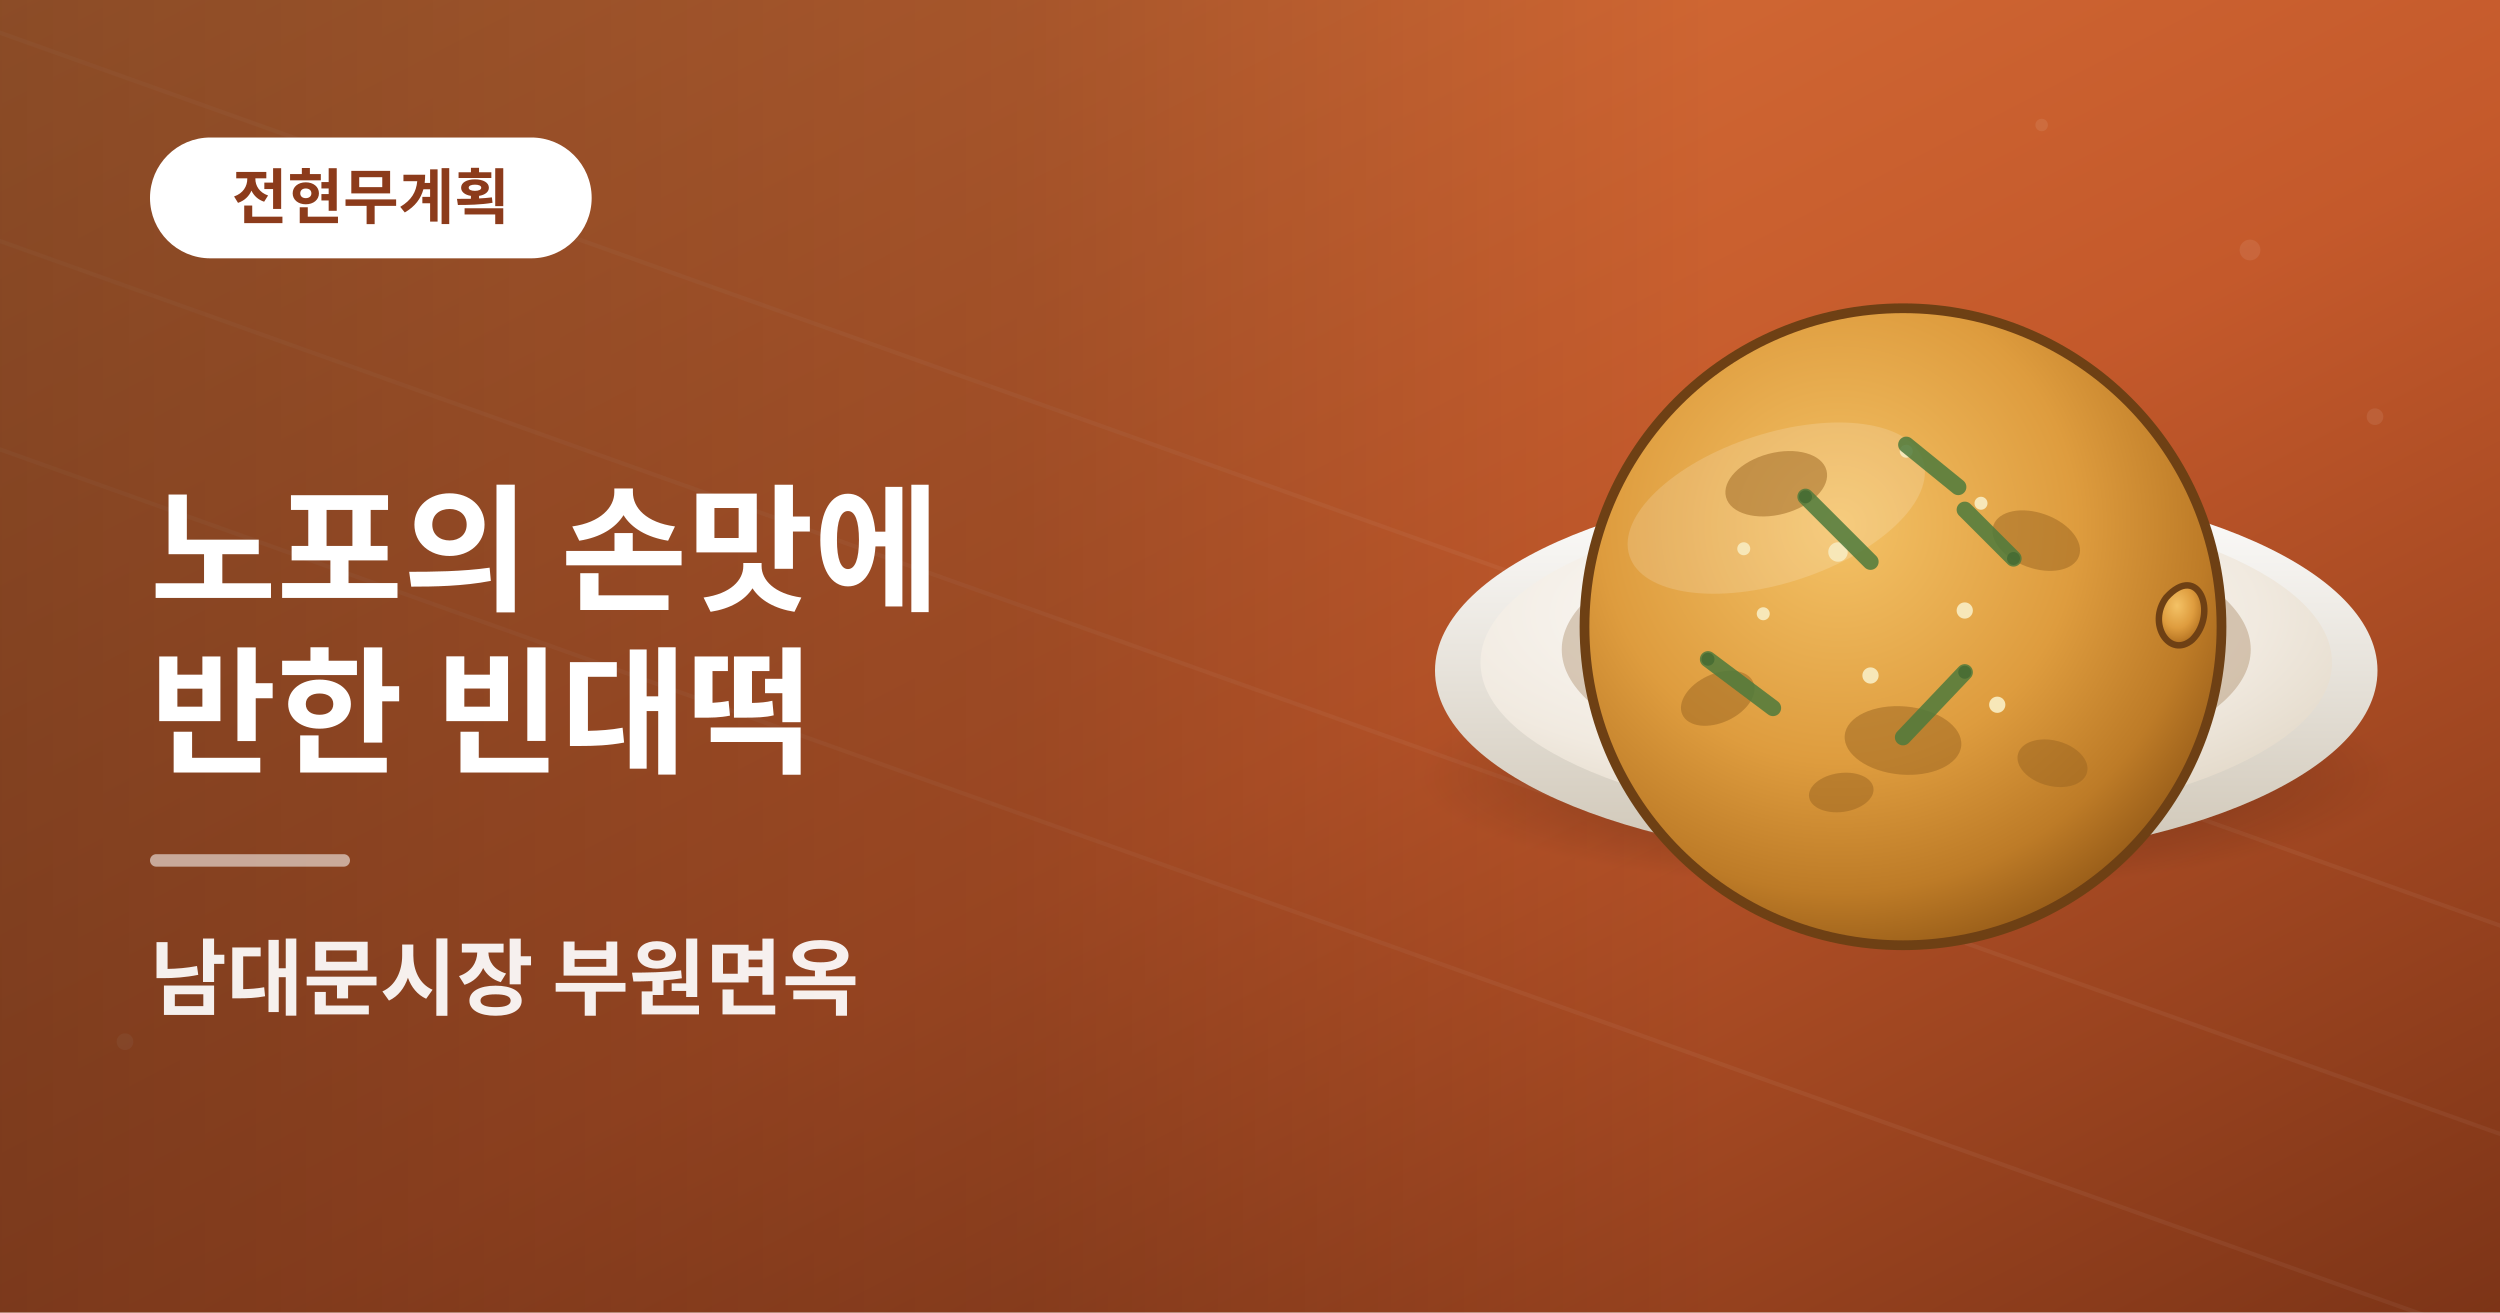
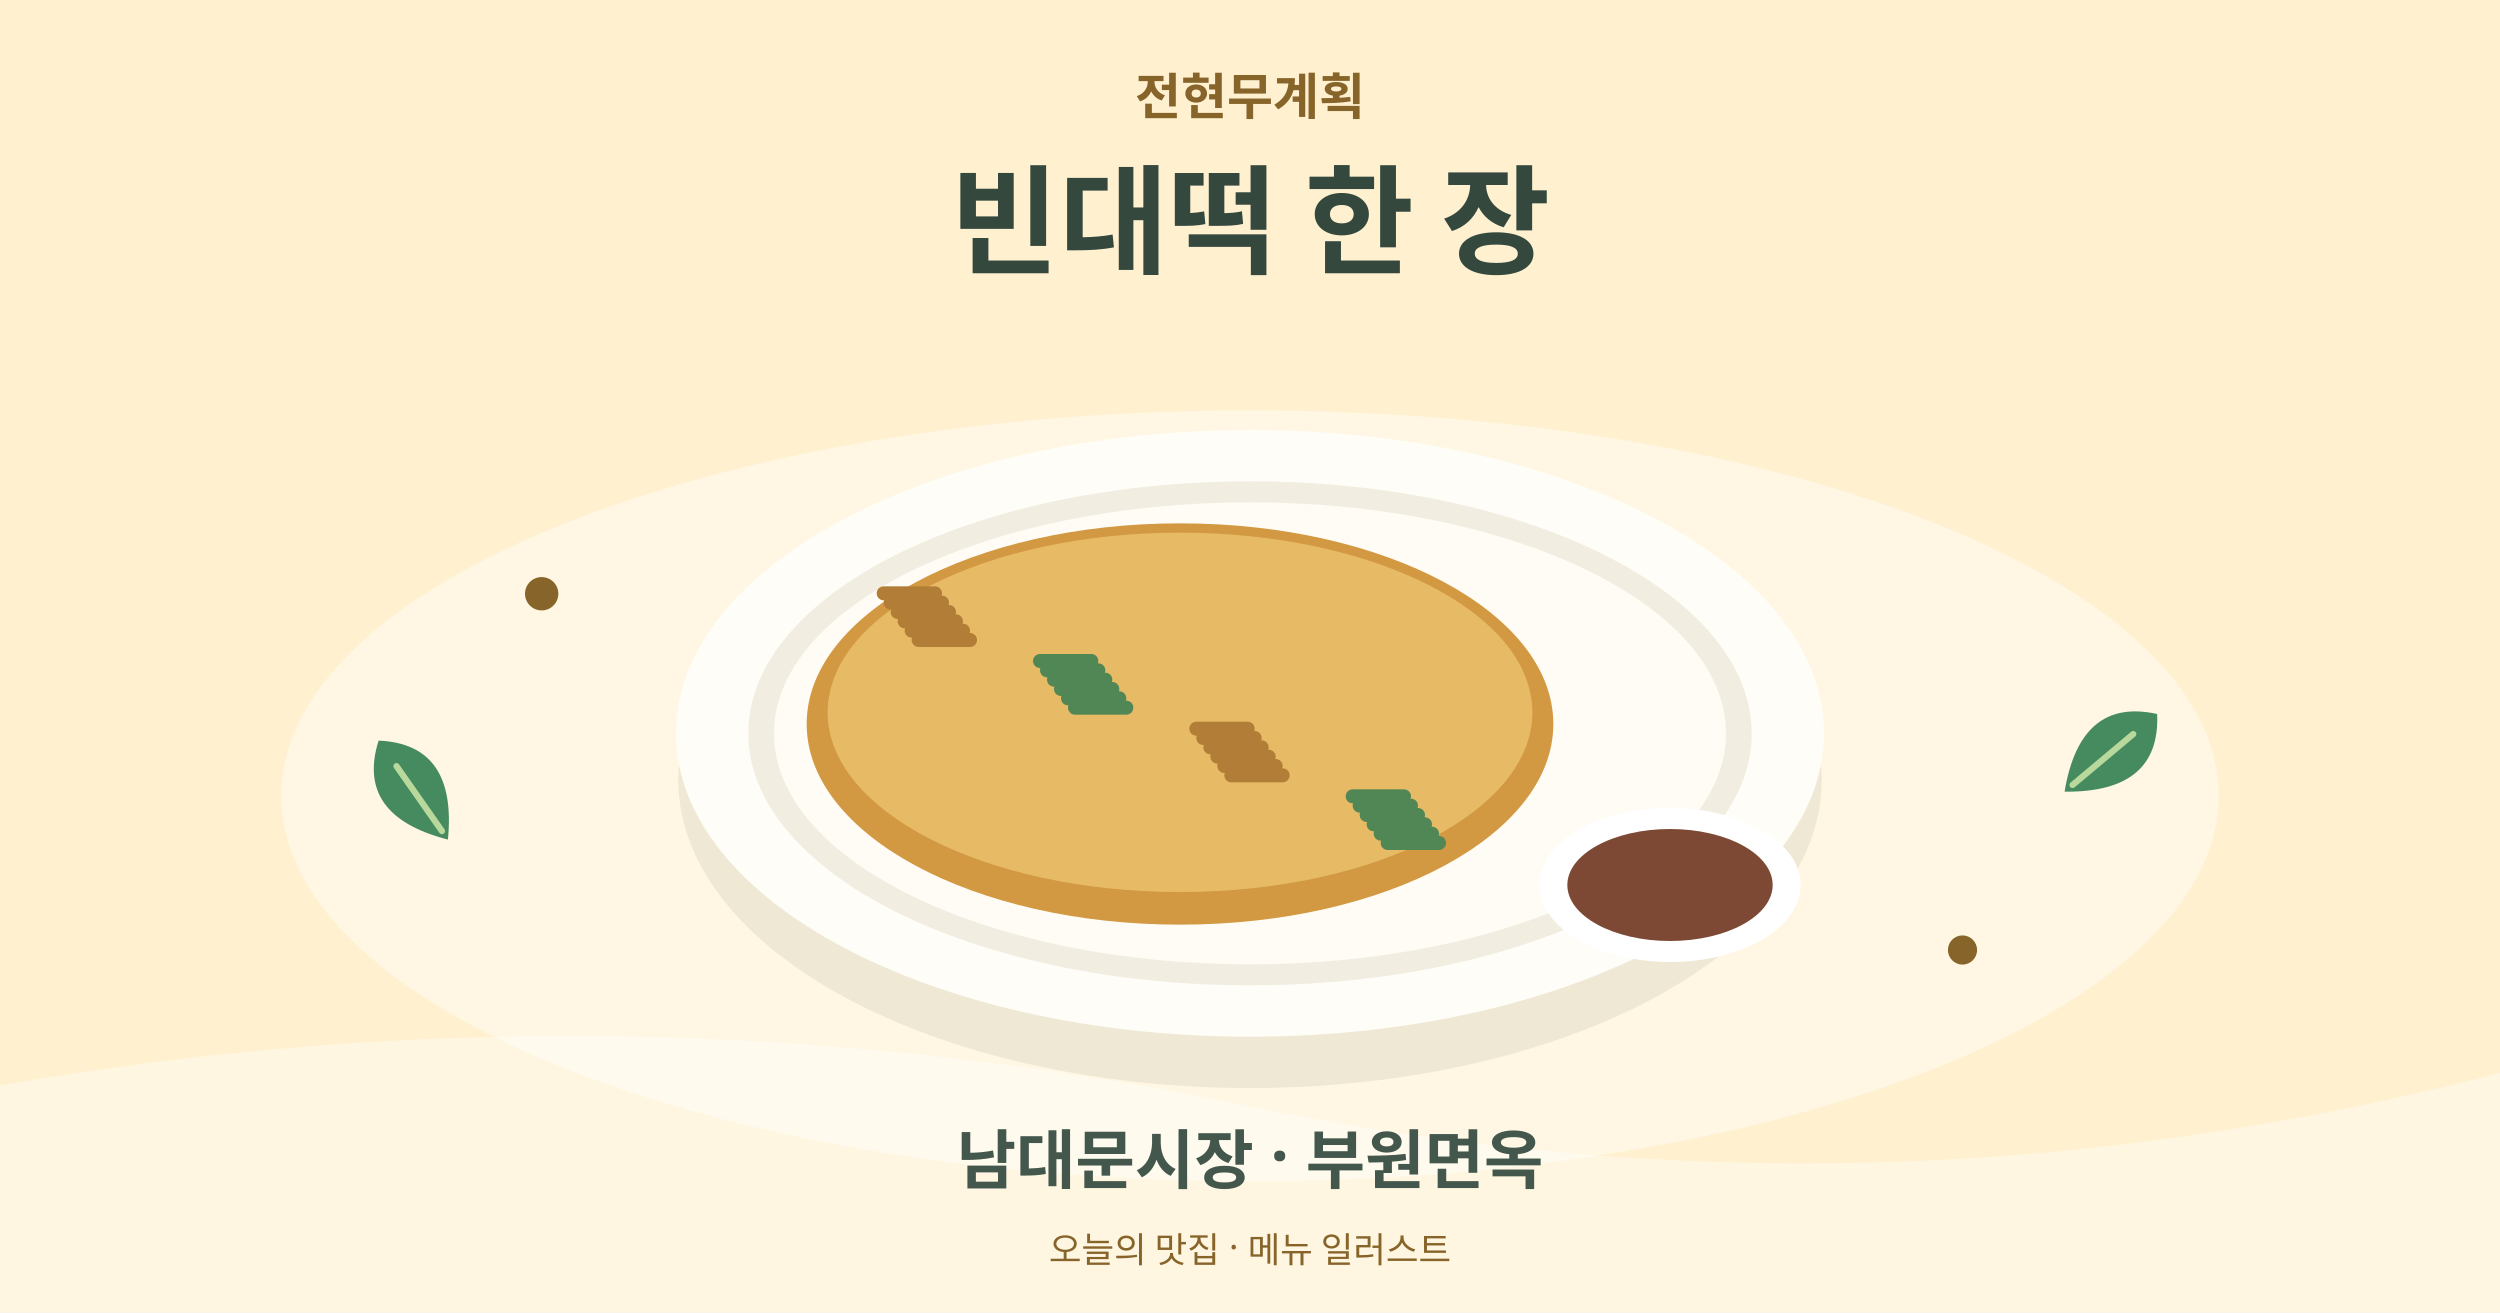
- <svg xmlns="http://www.w3.org/2000/svg" viewBox="0 0 1200 630" width="1200" height="630">
-   <defs>
-     <linearGradient id="bg1" x1="0" y1="0" x2="1" y2="1">
-       <stop offset="0%" stop-color="#E07A3E" />
-       <stop offset="55%" stop-color="#C4592B" />
-       <stop offset="100%" stop-color="#7C3417" />
-     </linearGradient>
-     <radialGradient id="pancake" cx="40%" cy="34%" r="68%">
-       <stop offset="0%" stop-color="#F4C266" />
-       <stop offset="55%" stop-color="#DE9C3E" />
-       <stop offset="85%" stop-color="#BD7B27" />
-       <stop offset="100%" stop-color="#9C601A" />
-     </radialGradient>
-     <radialGradient id="plateShadow" cx="50%" cy="50%" r="50%">
-       <stop offset="0%" stop-color="#000000" stop-opacity="0.4" />
-       <stop offset="100%" stop-color="#000000" stop-opacity="0" />
-     </radialGradient>
-     <radialGradient id="plateInner" cx="42%" cy="35%" r="70%">
-       <stop offset="0%" stop-color="#FFFFFF" />
-       <stop offset="70%" stop-color="#F1EAE0" />
-       <stop offset="100%" stop-color="#E2D8C8" />
-     </radialGradient>
-     <linearGradient id="plateRim" x1="0" y1="0" x2="0" y2="1">
-       <stop offset="0%" stop-color="#FFFFFF" />
-       <stop offset="100%" stop-color="#CFC6B6" />
-     </linearGradient>
-     <linearGradient id="scrimLR" x1="0" y1="0" x2="1" y2="0">
-       <stop offset="0%" stop-color="#000000" stop-opacity="0.38" />
-       <stop offset="60%" stop-color="#000000" stop-opacity="0.22" />
-       <stop offset="100%" stop-color="#000000" stop-opacity="0" />
-     </linearGradient>
-   </defs>
-   <rect width="1200" height="630" fill="url(#bg1)" />
-   <g opacity="0.05" stroke="#FFFFFF" stroke-width="2">
-     <line x1="-100" y1="80" x2="1300" y2="580" />
-     <line x1="-100" y1="180" x2="1300" y2="680" />
-     <line x1="-100" y1="-20" x2="1300" y2="480" />
+ <svg xmlns="http://www.w3.org/2000/svg" width="1200" height="630" viewBox="0 0 1200 630" role="img" aria-labelledby="title desc">
+   <g font-family="'Malgun Gothic','Apple SD Gothic Neo',sans-serif">
+     <rect x="0" y="0" width="1200" height="630" rx="0" fill="#FFF1D0" />
+     <ellipse cx="600" cy="382" rx="465" ry="185" fill="#FFFFFF65" />
+     <path d="M0 521 Q300 469 600 531 T1200 515 V630 H0 Z" fill="#FFFFFF60" stroke="none" stroke-width="1" stroke-linecap="round" stroke-linejoin="round" />
+     <text x="600" y="55" text-anchor="middle" fill="#876429" font-size="24" font-weight="700">전현무계획</text>
+     <text x="600" y="127" text-anchor="middle" fill="#34483E" font-size="57" font-weight="700">빈대떡 한 장</text>
+     <g transform="translate(600 352) scale(1.12)">
+       <ellipse cx="0" cy="20" rx="245" ry="132" fill="#00000010" />
+       <ellipse cx="0" cy="0" rx="246" ry="130" fill="#FFFDF7" />
+       <ellipse cx="0" cy="0" rx="215" ry="108" fill="#F2EDE1" />
+       <ellipse cx="0" cy="0" rx="204" ry="99" fill="#FFFCF5" />
+       <ellipse cx="-30" cy="-4" rx="160" ry="86" fill="#D39842" />
+       <ellipse cx="-30" cy="-9" rx="151" ry="77" fill="#E7BB66" />
+       <rect x="-160" y="-63" width="28" height="6" rx="3" fill="#B27D36" />
+       <rect x="-93" y="-34" width="28" height="6" rx="3" fill="#518655" />
+       <rect x="-26" y="-5" width="28" height="6" rx="3" fill="#B27D36" />
+       <rect x="41" y="24" width="28" height="6" rx="3" fill="#518655" />
+       <rect x="-157" y="-59" width="28" height="6" rx="3" fill="#B27D36" />
+       <rect x="-90" y="-30" width="28" height="6" rx="3" fill="#518655" />
+       <rect x="-23" y="-1" width="28" height="6" rx="3" fill="#B27D36" />
+       <rect x="44" y="28" width="28" height="6" rx="3" fill="#518655" />
+       <rect x="-154" y="-55" width="28" height="6" rx="3" fill="#B27D36" />
+       <rect x="-87" y="-26" width="28" height="6" rx="3" fill="#518655" />
+       <rect x="-20" y="3" width="28" height="6" rx="3" fill="#B27D36" />
+       <rect x="47" y="32" width="28" height="6" rx="3" fill="#518655" />
+       <rect x="-151" y="-51" width="28" height="6" rx="3" fill="#B27D36" />
+       <rect x="-84" y="-22" width="28" height="6" rx="3" fill="#518655" />
+       <rect x="-17" y="7" width="28" height="6" rx="3" fill="#B27D36" />
+       <rect x="50" y="36" width="28" height="6" rx="3" fill="#518655" />
+       <rect x="-148" y="-47" width="28" height="6" rx="3" fill="#B27D36" />
+       <rect x="-81" y="-18" width="28" height="6" rx="3" fill="#518655" />
+       <rect x="-14" y="11" width="28" height="6" rx="3" fill="#B27D36" />
+       <rect x="53" y="40" width="28" height="6" rx="3" fill="#518655" />
+       <rect x="-145" y="-43" width="28" height="6" rx="3" fill="#B27D36" />
+       <rect x="-78" y="-14" width="28" height="6" rx="3" fill="#518655" />
+       <rect x="-11" y="15" width="28" height="6" rx="3" fill="#B27D36" />
+       <rect x="56" y="44" width="28" height="6" rx="3" fill="#518655" />
+       <ellipse cx="180" cy="65" rx="56" ry="33" fill="#FFF" />
+       <ellipse cx="180" cy="65" rx="44" ry="24" fill="#7D4934" />
+     </g>
+     <g transform="translate(215 403) rotate(-35)">
+       <path d="M0 0 Q-30 -35 0 -58 Q30 -35 0 0" fill="#468A60" stroke="none" stroke-width="1" stroke-linecap="round" stroke-linejoin="round" />
+       <path d="M0 -5 L0 -43" fill="none" stroke="#B8D99B" stroke-width="3" stroke-linecap="round" stroke-linejoin="round" />
+     </g>
+     <g transform="translate(991 380) rotate(50)">
+       <path d="M0 0 Q-30 -35 0 -58 Q30 -35 0 0" fill="#468A60" stroke="none" stroke-width="1" stroke-linecap="round" stroke-linejoin="round" />
+       <path d="M0 -5 L0 -43" fill="none" stroke="#B8D99B" stroke-width="3" stroke-linecap="round" stroke-linejoin="round" />
+     </g>
+     <ellipse cx="260" cy="285" rx="8" ry="8" fill="#876429" />
+     <ellipse cx="942" cy="456" rx="7" ry="7" fill="#876429" />
+     <text x="600" y="568" text-anchor="middle" fill="#43574D" font-size="31" font-weight="600">남대문시장 · 부원면옥</text>
+     <text x="600" y="606" text-anchor="middle" fill="#876429" font-size="17" font-weight="400">오늘의 맛집 · 메뉴 일러스트</text>
  </g>
-   <g opacity="0.08" fill="#ffffff">
-     <circle cx="120" cy="90" r="4" />
-     <circle cx="1080" cy="120" r="5" />
-     <circle cx="980" cy="60" r="3" />
-     <circle cx="60" cy="500" r="4" />
-     <circle cx="1140" cy="200" r="4" />
-   </g>
-   <rect width="820" height="630" fill="url(#scrimLR)" />
-   <g transform="translate(915,318) scale(0.78) translate(-600,-330)">
-     <ellipse cx="600" cy="400" rx="300" ry="70" fill="url(#plateShadow)" />
-     <ellipse cx="600" cy="335" rx="290" ry="118" fill="url(#plateRim)" />
-     <ellipse cx="600" cy="330" rx="262" ry="100" fill="url(#plateInner)" />
-     <ellipse cx="600" cy="330" rx="150" ry="58" fill="none" stroke="#DCD2C0" stroke-width="3" opacity="0.7" />
-     <ellipse cx="600" cy="322" rx="212" ry="82" fill="#7A4A16" opacity="0.25" />
-     <circle cx="598" cy="308" r="196" fill="url(#pancake)" stroke="#6E4014" stroke-width="6" />
-     <ellipse cx="520" cy="235" rx="95" ry="46" fill="#FFFFFF" opacity="0.16" transform="rotate(-18 520 235)" />
-     <g fill="#9A6420" opacity="0.5">
-       <ellipse cx="520" cy="220" rx="32" ry="19" transform="rotate(-15 520 220)" />
-       <ellipse cx="680" cy="255" rx="28" ry="17" transform="rotate(20 680 255)" />
-       <ellipse cx="598" cy="378" rx="36" ry="21" transform="rotate(5 598 378)" />
-       <ellipse cx="484" cy="352" rx="24" ry="15" transform="rotate(-25 484 352)" />
-       <ellipse cx="690" cy="392" rx="22" ry="14" transform="rotate(15 690 392)" />
-       <ellipse cx="560" cy="410" rx="20" ry="12" transform="rotate(-8 560 410)" />
-     </g>
-     <g fill="#F7E7B8">
-       <circle cx="558" cy="262" r="6" />
-       <circle cx="636" cy="298" r="5" />
-       <circle cx="578" cy="338" r="5" />
-       <circle cx="646" cy="232" r="4" />
-       <circle cx="512" cy="300" r="4" />
-       <circle cx="656" cy="356" r="5" />
-       <circle cx="600" cy="200" r="4" />
-       <circle cx="500" cy="260" r="4" />
-     </g>
-     <g stroke="#4E7A3C" stroke-width="10" stroke-linecap="round" opacity="0.85">
-       <line x1="538" y1="228" x2="578" y2="268" />
-       <line x1="636" y1="336" x2="598" y2="376" />
-       <line x1="478" y1="328" x2="518" y2="358" />
-       <line x1="666" y1="266" x2="636" y2="236" />
-       <line x1="600" y1="196" x2="632" y2="222" />
-     </g>
-     <g fill="#3E6630" opacity="0.7">
-       <circle cx="538" cy="228" r="4" />
-       <circle cx="636" cy="336" r="4" />
-       <circle cx="478" cy="328" r="4" />
-       <circle cx="666" cy="266" r="4" />
-     </g>
-     <path d="M 760 290 C 780 268 792 300 776 316 C 762 328 748 306 760 290 Z" fill="url(#pancake)" stroke="#6E4014" stroke-width="4" />
-   </g>
-   <rect x="72" y="66" width="212" height="58" rx="29" fill="#ffffff" />
-   <text x="178" y="105" font-family="'Apple SD Gothic Neo','Malgun Gothic',sans-serif" font-size="29" font-weight="700" fill="#8C3B1B" text-anchor="middle">전현무계획</text>
-   <text x="72" y="288" font-family="'Apple SD Gothic Neo','Malgun Gothic',sans-serif" font-size="66" font-weight="800" fill="#ffffff">노포의 손맛에</text>
-   <text x="72" y="366" font-family="'Apple SD Gothic Neo','Malgun Gothic',sans-serif" font-size="66" font-weight="800" fill="#ffffff">반한 빈대떡</text>
-   <rect x="72" y="410" width="96" height="6" rx="3" fill="#ffffff" opacity="0.55" />
-   <text x="72" y="484" font-family="'Apple SD Gothic Neo','Malgun Gothic',sans-serif" font-size="40" font-weight="600" fill="#ffffff" opacity="0.92">남대문시장 부원면옥</text>
</svg>
